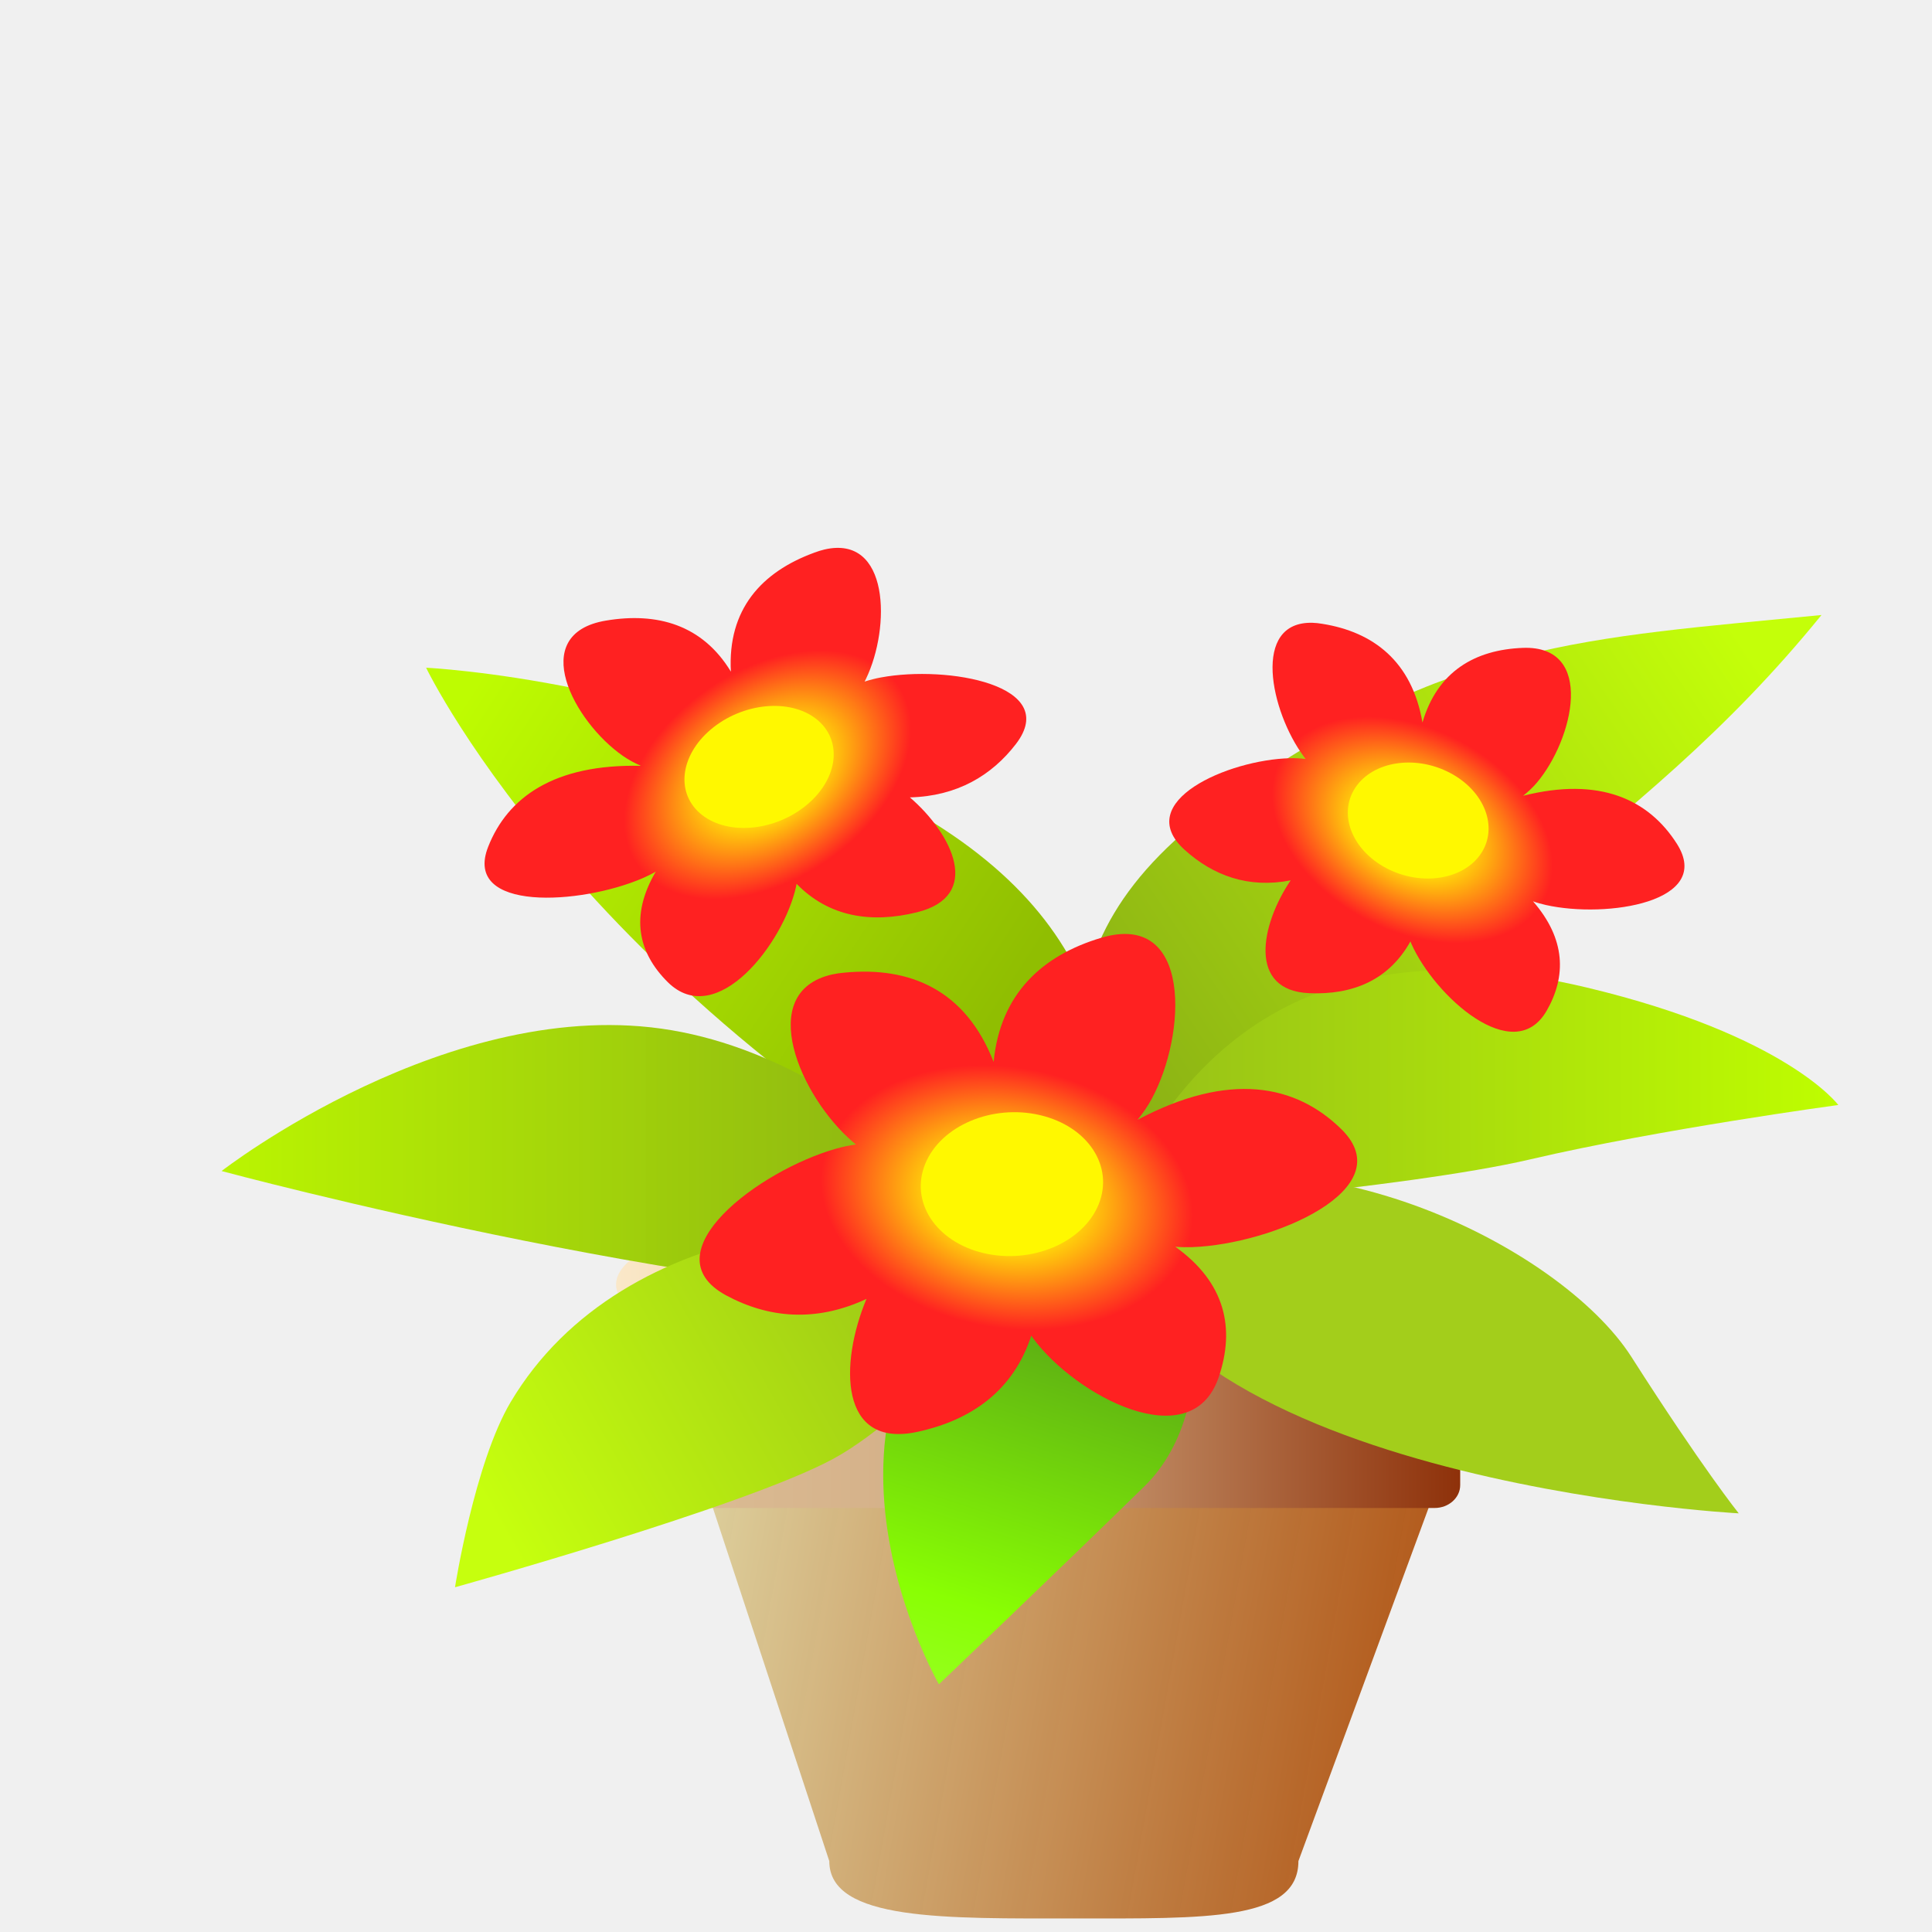
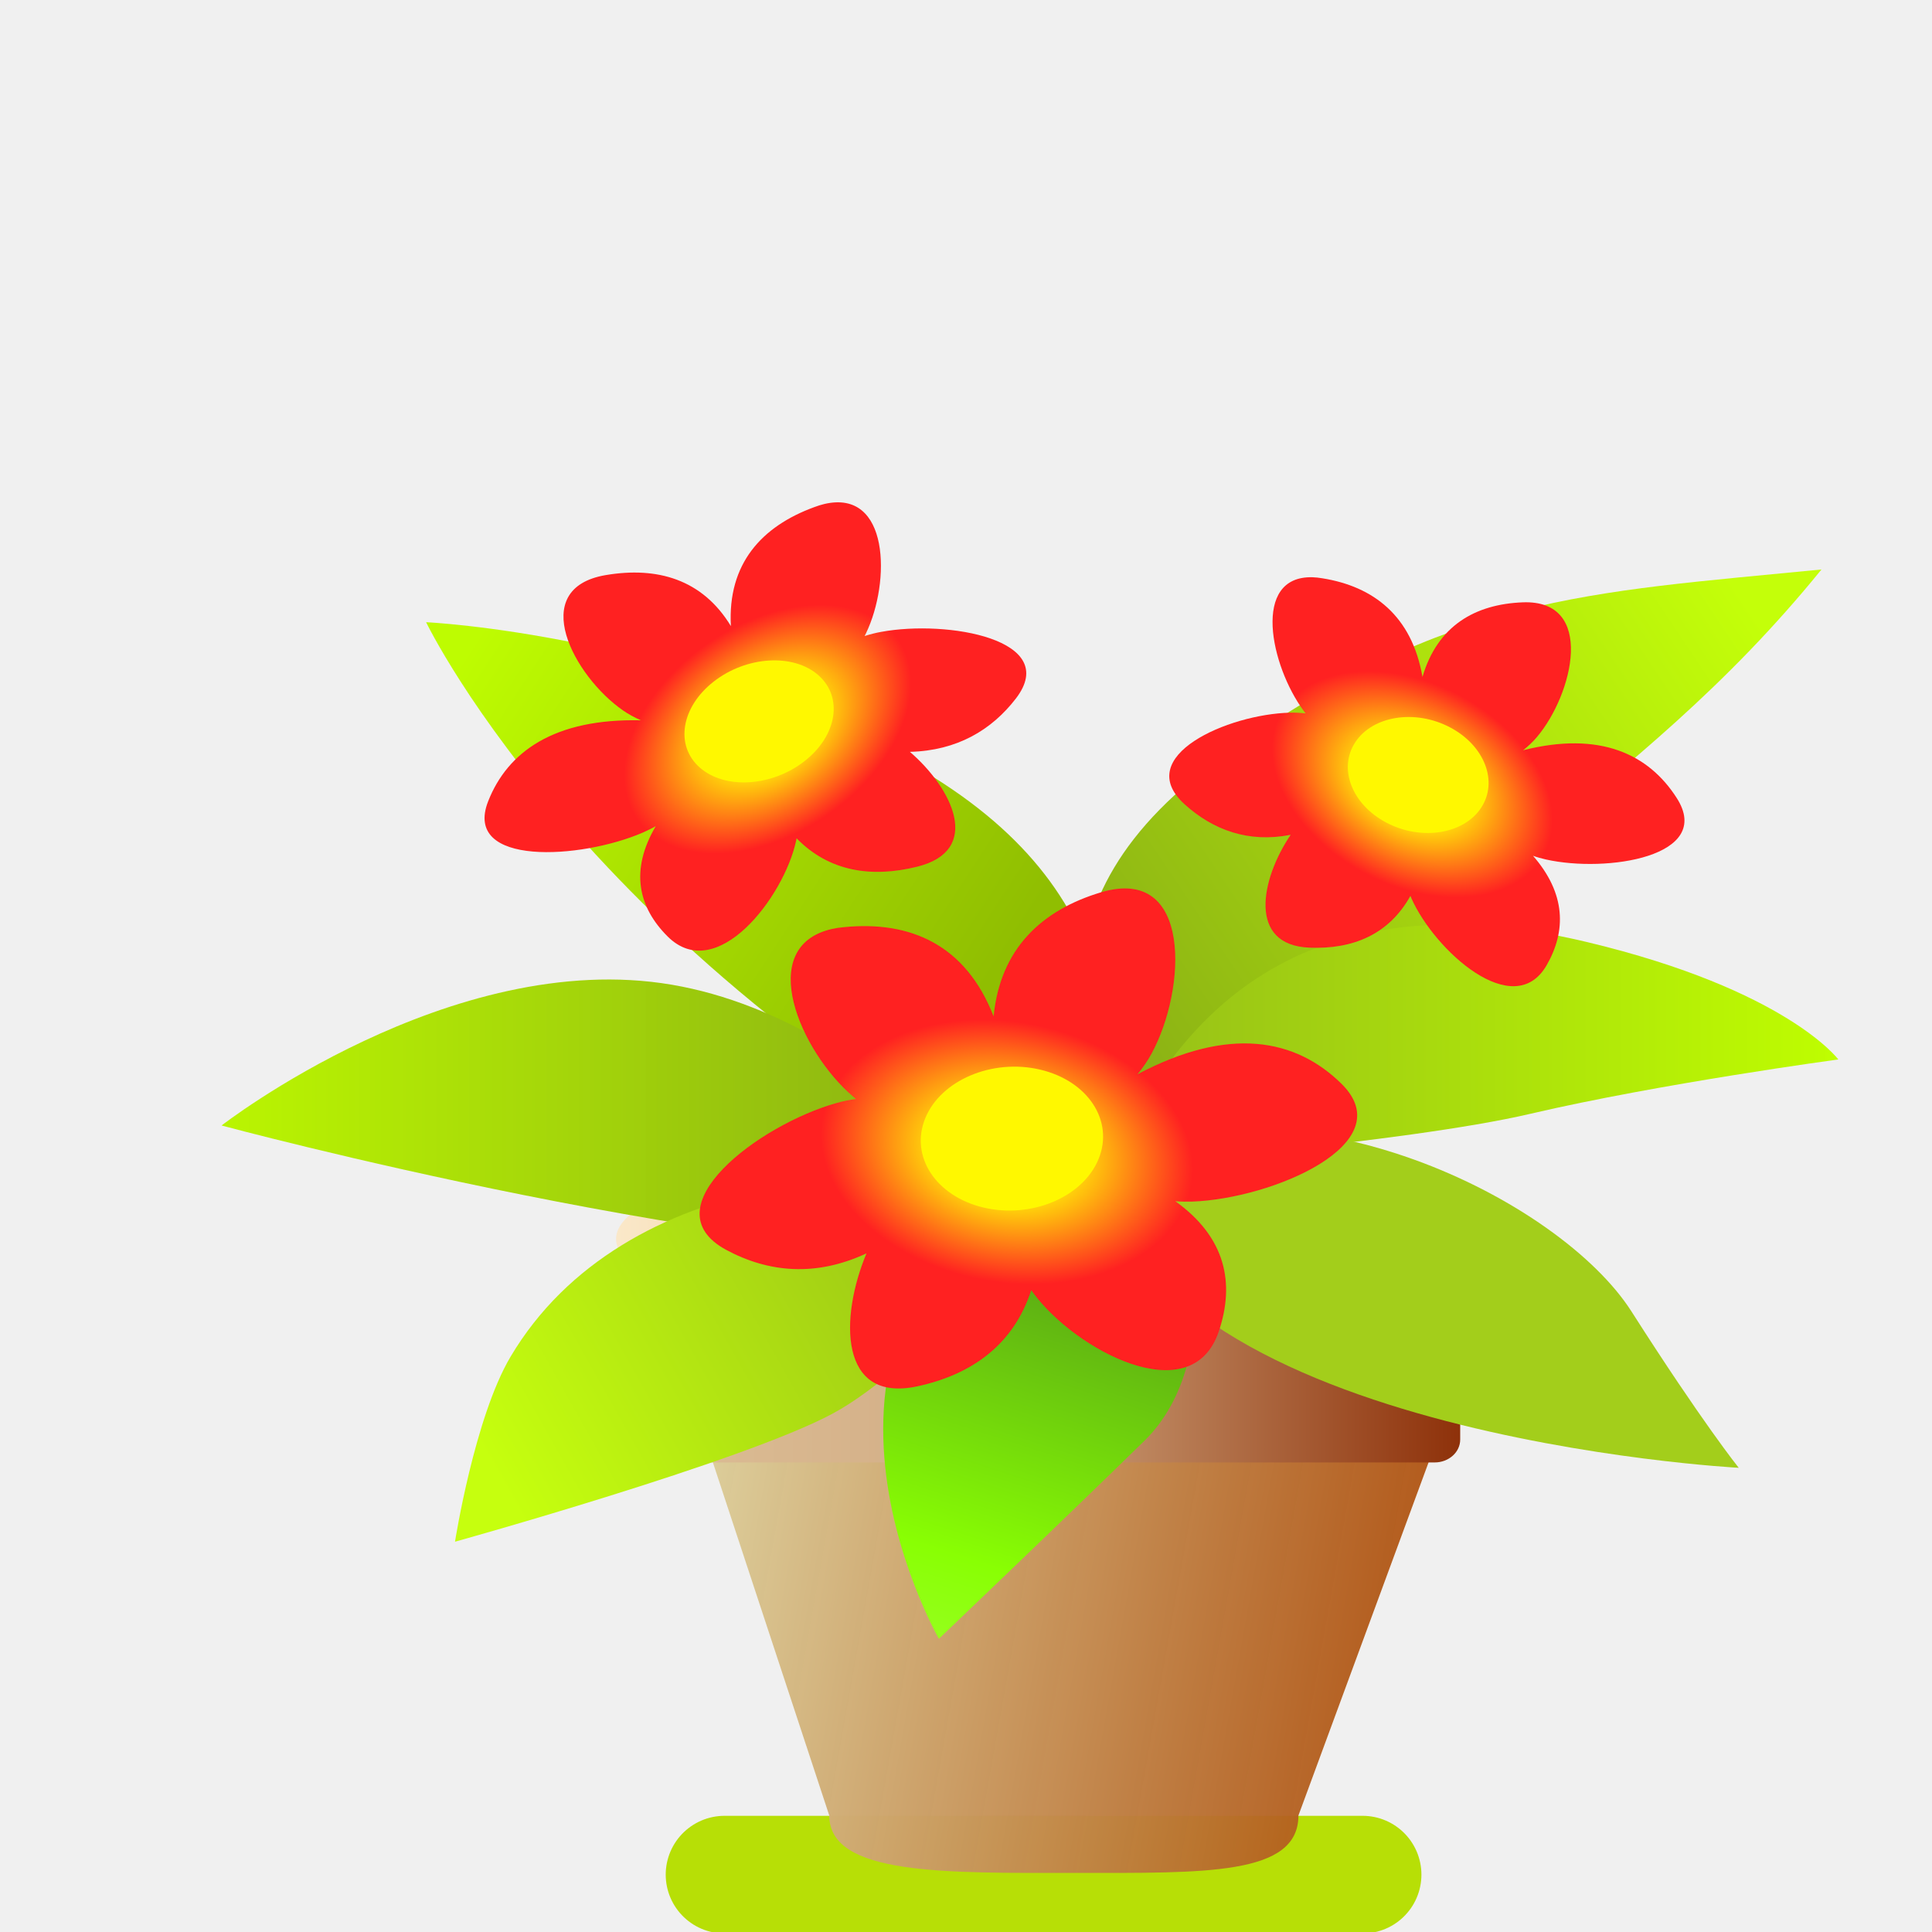
<svg xmlns="http://www.w3.org/2000/svg" xmlns:xlink="http://www.w3.org/1999/xlink" width="90" height="90" viewBox="0 0 23.812 23.812" version="1.1" id="svg2787">
  <defs id="defs2784">
    <linearGradient id="linearGradient88274">
      <stop style="stop-color:#ffe509;stop-opacity:1;" offset="0" id="stop88268" />
      <stop style="stop-color:#ffdd09;stop-opacity:1;" offset="0.23" id="stop91651" />
      <stop style="stop-color:#ff2121;stop-opacity:1;" offset="0.593" id="stop88272" />
    </linearGradient>
    <linearGradient id="linearGradient87446">
      <stop style="stop-color:#56a216;stop-opacity:1;" offset="0" id="stop87442" />
      <stop style="stop-color:#89ff03;stop-opacity:1;" offset="0.754" id="stop87444" />
      <stop style="stop-color:#97ff21;stop-opacity:1;" offset="0.99" id="stop32348" />
    </linearGradient>
    <linearGradient id="linearGradient87436">
      <stop style="stop-color:#c6ff0e;stop-opacity:1;" offset="0" id="stop87434" />
      <stop style="stop-color:#93ba18;stop-opacity:1;" offset="1" id="stop87432" />
    </linearGradient>
    <linearGradient id="linearGradient87426">
      <stop style="stop-color:#befc00;stop-opacity:0.996;" offset="0" id="stop87424" />
      <stop style="stop-color:#90be01;stop-opacity:1;" offset="1" id="stop87422" />
    </linearGradient>
    <linearGradient id="linearGradient87416">
      <stop style="stop-color:#baf500;stop-opacity:0.996;" offset="0" id="stop87414" />
      <stop style="stop-color:#84a816;stop-opacity:1;" offset="1" id="stop87412" />
    </linearGradient>
    <linearGradient id="linearGradient87408">
      <stop style="stop-color:#96be19;stop-opacity:1;" offset="0" id="stop87404" />
      <stop style="stop-color:#bffe00;stop-opacity:0.998;" offset="1" id="stop87406" />
    </linearGradient>
    <linearGradient id="linearGradient87400">
      <stop style="stop-color:#85a916;stop-opacity:1;" offset="0" id="stop87396" />
      <stop style="stop-color:#c4ff09;stop-opacity:1;" offset="0.881" id="stop87398" />
    </linearGradient>
    <linearGradient id="linearGradient83676">
      <stop style="stop-color:#dbbc94;stop-opacity:1;" offset="0" id="stop83674" />
      <stop style="stop-color:#d2ac84;stop-opacity:1;" offset="0.396" id="stop83751" />
      <stop style="stop-color:#8e310a;stop-opacity:1;" offset="1" id="stop83672" />
    </linearGradient>
    <linearGradient xlink:href="#linearGradient29522" id="linearGradient31309" gradientUnits="userSpaceOnUse" gradientTransform="matrix(0.7932409,-0.6089079,0.7932409,0.6089079,4.892518,-8.867114)" x1="14.228" y1="-29.19" x2="3.659" y2="-18.62" />
    <linearGradient id="linearGradient29522">
      <stop style="stop-color:#d4a125;stop-opacity:1;" offset="0" id="stop29518" />
      <stop style="stop-color:#edd495;stop-opacity:1;" offset="1" id="stop29520" />
    </linearGradient>
    <linearGradient xlink:href="#linearGradient29522" id="linearGradient31385" gradientUnits="userSpaceOnUse" gradientTransform="matrix(-0.7932409,-0.6089079,-0.7932409,0.6089079,5.107999,-8.867114)" x1="14.228" y1="-29.19" x2="3.659" y2="-18.62" />
    <linearGradient xlink:href="#linearGradient29522" id="linearGradient29605" gradientUnits="userSpaceOnUse" gradientTransform="matrix(0.8001375,-0.6190755,0.8001375,0.6190755,17.50946,-0.3688092)" x1="14.228" y1="-29.19" x2="3.659" y2="-18.62" />
    <linearGradient xlink:href="#linearGradient15170" id="linearGradient15172" x1="-15.649" y1="17.282" x2="2.072" y2="20.393" gradientUnits="userSpaceOnUse" gradientTransform="matrix(0.5499997,0,0,0.5417149,16.95317,11.51363)" />
    <linearGradient id="linearGradient15170">
      <stop style="stop-color:#dccd9a;stop-opacity:1;" offset="0" id="stop15166" />
      <stop style="stop-color:#aa4400;stop-opacity:0.938;" offset="1" id="stop15168" />
    </linearGradient>
    <linearGradient xlink:href="#linearGradient17471" id="linearGradient17473" x1="-17.019" y1="7.672" x2="3.442" y2="7.672" gradientUnits="userSpaceOnUse" gradientTransform="matrix(0.5499997,0,0,0.359645,16.95317,13.07209)" />
    <linearGradient id="linearGradient17471">
      <stop style="stop-color:#fae8c9;stop-opacity:1;" offset="0" id="stop17467" />
      <stop style="stop-color:#dc8427;stop-opacity:1;" offset="1" id="stop17469" />
    </linearGradient>
    <linearGradient xlink:href="#linearGradient21349" id="linearGradient21351" x1="-15.673" y1="6.808" x2="2.096" y2="6.808" gradientUnits="userSpaceOnUse" gradientTransform="matrix(0.5499997,0,0,0.3543472,16.95317,13.10631)" />
    <linearGradient id="linearGradient21349">
      <stop style="stop-color:#c38e66;stop-opacity:1;" offset="0" id="stop21345" />
      <stop style="stop-color:#8b5b37;stop-opacity:1;" offset="1" id="stop21347" />
    </linearGradient>
    <radialGradient xlink:href="#linearGradient88274" id="radialGradient23030-7-7-2-0-2" cx="15.861" cy="-2.631" fx="15.861" fy="-2.631" r="1.865" gradientTransform="matrix(1.222499,0.3662561,-0.880079,1.182931,-13.53777,3.53111)" gradientUnits="userSpaceOnUse" />
    <linearGradient xlink:href="#linearGradient83676" id="linearGradient83678" x1="-7.541" y1="6.482" x2="5.622" y2="6.482" gradientUnits="userSpaceOnUse" gradientTransform="matrix(0.7236181,0,0,1,13.92875,11.04488)" />
    <linearGradient xlink:href="#linearGradient87400" id="linearGradient87402" x1="12.634" y1="13.584" x2="22.543" y2="6.943" gradientUnits="userSpaceOnUse" />
    <linearGradient xlink:href="#linearGradient87408" id="linearGradient87410" x1="13.695" y1="13.447" x2="22.657" y2="13.447" gradientUnits="userSpaceOnUse" />
    <linearGradient xlink:href="#linearGradient87416" id="linearGradient87418" x1="2.73" y1="14.34" x2="13.008" y2="14.34" gradientUnits="userSpaceOnUse" />
    <linearGradient xlink:href="#linearGradient87426" id="linearGradient87428" x1="5.486" y1="8.979" x2="11.86" y2="13.141" gradientUnits="userSpaceOnUse" />
    <linearGradient xlink:href="#linearGradient87436" id="linearGradient87438" x1="6.216" y1="18.923" x2="12.706" y2="15.275" gradientUnits="userSpaceOnUse" />
    <linearGradient xlink:href="#linearGradient87446" id="linearGradient87448" x1="13.084" y1="15.912" x2="11.437" y2="21.01" gradientUnits="userSpaceOnUse" />
    <radialGradient xlink:href="#linearGradient88274" id="radialGradient23030-7-7-2-0-2-6" cx="15.861" cy="-2.631" fx="15.861" fy="-2.631" r="1.865" gradientTransform="matrix(1.222499,0.3662561,-0.880079,1.182931,-13.53777,3.53111)" gradientUnits="userSpaceOnUse" />
    <radialGradient xlink:href="#linearGradient88274" id="radialGradient23030-7-7-2-0-2-6-0" cx="15.861" cy="-2.631" fx="15.861" fy="-2.631" r="1.865" gradientTransform="matrix(1.222499,0.3662561,-0.880079,1.182931,-13.53777,3.53111)" gradientUnits="userSpaceOnUse" />
  </defs>
  <g id="layer1">
-     <path style="fill:url(#linearGradient87428);fill-opacity:1;stroke:#000000;stroke-width:0;stroke-linecap:butt;stroke-linejoin:miter;stroke-dasharray:none;stroke-opacity:1" d="M 13.655,15.714 C 13.828,13.514 13.949,11.47 11.133,9.921 8.317,8.372 5.252,8.23 5.252,8.23 c 0,0 2.117,4.413 8.403,7.483 z" id="path21682" />
-     <path style="fill:url(#linearGradient87402);fill-opacity:1;stroke:#000000;stroke-width:0;stroke-linecap:butt;stroke-linejoin:miter;stroke-dasharray:none;stroke-opacity:1" d="m 13.644,15.94 c -0.2,-2.388 -1.229,-4.197 1.508,-6.117 2.737,-1.921 4.372,-1.955 7.298,-2.243 -2.353,2.897 -4.691,3.705 -8.806,8.36 z" id="path21680" />
    <g id="g117847" transform="translate(-85.68201,-18.42902)">
      <path id="rect29651" style="fill:#b89644;fill-opacity:1;fill-rule:evenodd;stroke-width:0.253" d="m -35.605,27.319 c -0.493,-1e-6 -0.985,0.145 -1.362,0.435 l -11.147,8.557 h 0.002 V 52.708 h 25.015 V 36.311 h 0.002 L -34.243,27.754 c -0.377,-0.29 -0.87,-0.435 -1.363,-0.435 z" />
      <rect style="mix-blend-mode:multiply;fill:#ddd3d3;fill-opacity:1;fill-rule:evenodd;stroke-width:0.259" id="rect31549-1" width="22.808" height="19.408" x="-46.973" y="31.063" />
      <rect style="fill:#ffffff;fill-rule:evenodd;stroke-width:0.265" id="rect31549" width="22.101" height="20.893" x="-46.656" y="31.253" />
      <text xml:space="preserve" style="font-style:normal;font-weight:normal;font-size:15.525px;line-height:1.25;font-family:sans-serif;fill:#000000;fill-opacity:1;stroke:none;stroke-width:0.243" x="-31.271" y="52.283" id="text33454" transform="matrix(0.9981024,0.2998089,-0.2238531,0.9346605,0,0)">
        <tspan id="tspan33452" style="font-style:normal;font-variant:normal;font-weight:bold;font-stretch:normal;font-size:15.525px;font-family:Amiri;-inkscape-font-specification:'Amiri Bold';fill:#ff2e2e;fill-opacity:1;stroke-width:0.243" x="-31.271" y="52.283">@</tspan>
      </text>
      <path id="path31562" style="mix-blend-mode:normal;fill:#c5a761;fill-opacity:1;stroke:#000000;stroke-width:0;stroke-linecap:butt;stroke-linejoin:miter;stroke-dasharray:none;stroke-opacity:1" d="m -24.548,36.496 -11.088,7.975 -11.019,-7.925 v 2.948 l 9.954,8.797 h 1.995 l -0.003,-0.05 h 0.208 l 9.953,-8.798 z" />
      <g id="g31560" transform="matrix(1,0,0,0.991651,-40.60526,66.98862)">
        <g id="g31553">
          <path id="rect29033-76-4" style="fill:url(#linearGradient31309);fill-opacity:1;fill-rule:evenodd;stroke-width:0.295" d="m -7.509,-30.936 v 16.535 c 0.453,10e-7 0.906,-0.133 1.253,-0.399 l 10.25,-7.868 -10.25,-7.868 c -0.347,-0.266 -0.8,-0.399 -1.253,-0.399 z" />
          <path id="rect29033-76-4-0" style="fill:url(#linearGradient31385);fill-opacity:1;fill-rule:evenodd;stroke-width:0.295" d="m 17.51,-30.936 v 16.535 c -0.453,10e-7 -0.906,-0.133 -1.253,-0.399 L 6.007,-22.668 16.257,-30.537 c 0.347,-0.266 0.8,-0.399 1.253,-0.399 z" />
        </g>
        <path id="rect29033-76-0" style="fill:#b89644;fill-opacity:1;fill-rule:evenodd;stroke-width:0.319" d="m 5,-23.668 c -0.473,-1e-6 -0.945,0.149 -1.307,0.448 l -10.696,8.82 H 17.003 L 6.307,-23.221 C 5.945,-23.519 5.473,-23.668 5,-23.668 Z" />
        <path id="rect29033-76" style="fill:url(#linearGradient29605);fill-opacity:1;fill-rule:evenodd;stroke-width:0.299" d="m 5,-22.806 c -0.457,-1e-6 -0.913,0.135 -1.264,0.406 l -10.339,8 H 16.603 L 6.264,-22.4 c -0.35,-0.271 -0.807,-0.406 -1.264,-0.406 z" />
      </g>
    </g>
-     <path id="path14647-2-1-5" style="fill:url(#linearGradient15172);fill-opacity:1;fill-rule:evenodd;stroke:#44b2c8;stroke-width:0;stroke-dasharray:none;stroke-opacity:1" d="m 8.419,17.471 1.802,5.467 c 3.3e-5,0.741 1.433,0.707 3.03,0.707 1.597,-1.1e-5 2.752,0.034 2.752,-0.707 l 2.015,-5.467 z" />
-     <path id="path14647-5" style="fill:url(#linearGradient17473);fill-opacity:1;fill-rule:evenodd;stroke:#44b2c8;stroke-width:0;stroke-dasharray:none;stroke-opacity:1" d="m 13.22,14.619 a 5.627,1.213 0 0 0 -5.627,1.212 5.627,1.213 0 0 0 5.627,1.213 5.627,1.213 0 0 0 5.627,-1.213 5.627,1.213 0 0 0 -5.627,-1.212 z m 0.02,0.293 a 4.887,0.868 0 0 1 4.886,0.868 4.887,0.868 0 0 1 -4.886,0.868 4.887,0.868 0 0 1 -4.887,-0.868 4.887,0.868 0 0 1 4.887,-0.868 z" />
-     <path id="path14647-9-6" style="fill:url(#linearGradient21351);fill-opacity:1;fill-rule:evenodd;stroke:#44b2c8;stroke-width:0;stroke-dasharray:none;stroke-opacity:1" d="m 13.22,14.919 a 4.887,0.855 0 0 0 -4.887,0.856 4.887,0.855 0 0 0 0.414,0.344 5.26,1.196 0 0 1 4.59,-0.613 5.26,1.196 0 0 1 4.467,0.565 4.887,0.855 0 0 0 0.303,-0.295 4.887,0.855 0 0 0 -4.887,-0.856 z" />
-     <path id="path14647-9-3" style="fill:#362c25;fill-opacity:1;fill-rule:evenodd;stroke:#44b2c8;stroke-width:0;stroke-dasharray:none;stroke-opacity:1" d="m 13.31,15.182 a 5.291,1.829 0 0 0 -4.617,0.937 4.915,1.308 0 0 0 4.499,0.783 4.915,1.308 0 0 0 4.61,-0.856 5.291,1.829 0 0 0 -4.493,-0.863 z" />
-     <path style="fill:url(#linearGradient87418);fill-opacity:1;stroke:#000000;stroke-width:0;stroke-linecap:butt;stroke-linejoin:miter;stroke-dasharray:none;stroke-opacity:1" d="m 13.008,16.038 c 0,0 -2.008,-2.876 -4.728,-3.34 -2.721,-0.464 -5.549,1.735 -5.549,1.735 0,0 6.504,1.752 10.278,1.605 z" id="path21674" />
-     <rect style="opacity:1;fill:url(#linearGradient83678);fill-opacity:1;stroke:#9d9d9d;stroke-width:0;stroke-miterlimit:8;paint-order:fill markers stroke;stop-color:#000000" id="rect81712" width="9.525" height="2.117" x="8.472" y="16.469" rx="0.315" ry="0.282" />
-     <path style="fill:url(#linearGradient87438);fill-opacity:1;stroke:#000000;stroke-width:0;stroke-linecap:butt;stroke-linejoin:miter;stroke-dasharray:none;stroke-opacity:1" d="m 12.893,15.512 c -1.76,-0.787 -5.215,-0.564 -6.6,1.77 -0.446,0.752 -0.685,2.281 -0.685,2.281 0,0 3.551,-0.987 4.651,-1.577 1.1,-0.59 2.634,-2.474 2.634,-2.474 z" id="path21686" />
-     <path style="fill:url(#linearGradient87410);fill-opacity:1;stroke:#000000;stroke-width:0;stroke-linecap:butt;stroke-linejoin:miter;stroke-dasharray:none;stroke-opacity:1" d="m 13.695,14.937 c 0.757,-1.795 2.311,-3.616 5.869,-2.764 2.459,0.589 3.093,1.446 3.093,1.446 0,0 -2.204,0.298 -3.791,0.669 -1.545,0.362 -5.171,0.648 -5.171,0.648 z" id="path21676" />
-     <path style="fill:#a3ce1b;fill-opacity:1;stroke:#000000;stroke-width:0;stroke-linecap:butt;stroke-linejoin:miter;stroke-dasharray:none;stroke-opacity:1" d="m 13.533,14.844 c 2.466,-1.123 5.7,0.51 6.575,1.881 0.875,1.371 1.322,1.927 1.322,1.927 0,0 -7.46,-0.394 -7.896,-3.808 z" id="path21684" />
-     <path style="fill:url(#linearGradient87448);fill-opacity:1;stroke:#000000;stroke-width:0;stroke-linecap:butt;stroke-linejoin:miter;stroke-dasharray:none;stroke-opacity:1" d="m 13.085,14.9 c 1.833,0.129 2.029,2.432 1.022,3.417 -1.007,0.985 -2.535,2.442 -2.535,2.442 0,0 -2.297,-4 1.513,-5.859 z" id="path21688" />
-     <g id="g14177" transform="matrix(1.111707,-0.2340806,0.2555571,0.9971539,-1.211581,5.250456)">
-       <path id="path23014-4-0-5-0-9" style="fill:url(#radialGradient23030-7-7-2-0-2);fill-opacity:1;stroke:#000000;stroke-width:0;stroke-linecap:butt;stroke-linejoin:miter;stroke-dasharray:none;stroke-opacity:1" d="M 9.372,3.727 C 9.336,3.728 9.298,3.732 9.257,3.739 8.652,3.835 8.192,4.189 8.06,4.928 7.887,4.308 7.445,4.046 6.881,4.021 6.014,3.983 6.272,5.129 6.698,5.651 6.746,5.71 6.801,5.763 6.86,5.811 5.953,5.573 5.372,5.851 5.034,6.384 4.588,7.088 5.855,7.294 6.578,7.132 6.63,7.12 6.681,7.106 6.731,7.088 6.337,7.544 6.328,7.996 6.558,8.412 6.941,9.103 7.886,8.24 8.167,7.608 c 0.004,-0.009 0.008,-0.019 0.012,-0.029 C 8.431,8.05 8.859,8.229 9.368,8.21 10.104,8.183 9.955,7.384 9.604,6.845 10.102,6.947 10.522,6.792 10.864,6.48 11.496,5.901 10.357,5.387 9.624,5.367 c -0.061,-0.002 -0.123,0.001 -0.184,0.008 0.007,-0.009 0.015,-0.019 0.022,-0.029 C 9.862,4.802 10.1,3.709 9.372,3.727 Z" />
-       <ellipse style="fill:#fff800;fill-opacity:1;fill-rule:evenodd;stroke-width:0.26" id="path13160-3-5" cx="-3.547" cy="9.224" rx="0.846" ry="0.687" transform="matrix(-0.8839148,0.4676479,0.538214,0.8428082,0,0)" />
-     </g>
-     <g id="g14177-1" transform="matrix(-1.040536,-0.00390544,-0.00933203,1.018369,25.96468,3.917095)">
-       <path id="path23014-4-0-5-0-9-5" style="fill:url(#radialGradient23030-7-7-2-0-2-6);fill-opacity:1;stroke:#000000;stroke-width:0;stroke-linecap:butt;stroke-linejoin:miter;stroke-dasharray:none;stroke-opacity:1" d="M 9.372,3.727 C 9.336,3.728 9.298,3.732 9.257,3.739 8.652,3.835 8.192,4.189 8.06,4.928 7.887,4.308 7.445,4.046 6.881,4.021 6.014,3.983 6.272,5.129 6.698,5.651 6.746,5.71 6.801,5.763 6.86,5.811 5.953,5.573 5.372,5.851 5.034,6.384 4.588,7.088 5.855,7.294 6.578,7.132 6.63,7.12 6.681,7.106 6.731,7.088 6.337,7.544 6.328,7.996 6.558,8.412 6.941,9.103 7.886,8.24 8.167,7.608 c 0.004,-0.009 0.008,-0.019 0.012,-0.029 C 8.431,8.05 8.859,8.229 9.368,8.21 10.104,8.183 9.955,7.384 9.604,6.845 10.102,6.947 10.522,6.792 10.864,6.48 11.496,5.901 10.357,5.387 9.624,5.367 c -0.061,-0.002 -0.123,0.001 -0.184,0.008 0.007,-0.009 0.015,-0.019 0.022,-0.029 C 9.862,4.802 10.1,3.709 9.372,3.727 Z" />
-       <ellipse style="fill:#fff800;fill-opacity:1;fill-rule:evenodd;stroke-width:0.26" id="path13160-3-5-9" cx="-3.547" cy="9.224" rx="0.846" ry="0.687" transform="matrix(-0.8839148,0.4676479,0.538214,0.8428082,0,0)" />
-     </g>
-     <g id="g14177-1-4" transform="matrix(-1.304965,0.3301232,0.2336753,1.257712,21.61291,4.229343)">
-       <path id="path23014-4-0-5-0-9-5-7" style="fill:url(#radialGradient23030-7-7-2-0-2-6-0);fill-opacity:1;stroke:#000000;stroke-width:0;stroke-linecap:butt;stroke-linejoin:miter;stroke-dasharray:none;stroke-opacity:1" d="M 9.372,3.727 C 9.336,3.728 9.298,3.732 9.257,3.739 8.652,3.835 8.192,4.189 8.06,4.928 7.887,4.308 7.445,4.046 6.881,4.021 6.014,3.983 6.272,5.129 6.698,5.651 6.746,5.71 6.801,5.763 6.86,5.811 5.953,5.573 5.372,5.851 5.034,6.384 4.588,7.088 5.855,7.294 6.578,7.132 6.63,7.12 6.681,7.106 6.731,7.088 6.337,7.544 6.328,7.996 6.558,8.412 6.941,9.103 7.886,8.24 8.167,7.608 c 0.004,-0.009 0.008,-0.019 0.012,-0.029 C 8.431,8.05 8.859,8.229 9.368,8.21 10.104,8.183 9.955,7.384 9.604,6.845 10.102,6.947 10.522,6.792 10.864,6.48 11.496,5.901 10.357,5.387 9.624,5.367 c -0.061,-0.002 -0.123,0.001 -0.184,0.008 0.007,-0.009 0.015,-0.019 0.022,-0.029 C 9.862,4.802 10.1,3.709 9.372,3.727 Z" />
-       <ellipse style="fill:#fff800;fill-opacity:1;fill-rule:evenodd;stroke-width:0.26" id="path13160-3-5-9-6" cx="-3.547" cy="9.224" rx="0.846" ry="0.687" transform="matrix(-0.8839148,0.4676479,0.538214,0.8428082,0,0)" />
+     <path style="fill:#dffa7f;fill-opacity:1;stroke:#b7df06;stroke-width:1.45;stroke-linecap:round;stroke-linejoin:round;stroke-miterlimit:8;stroke-dasharray:none;stroke-opacity:1;paint-order:fill markers stroke;stop-color:#000000" d="M 16.794,23.105 H 8.93" id="path44300" />
+     <g id="g53049" transform="translate(0,-0.561266)">
+       <path style="fill:url(#linearGradient87428);fill-opacity:1;stroke:#000000;stroke-width:0;stroke-linecap:butt;stroke-linejoin:miter;stroke-dasharray:none;stroke-opacity:1" d="M 13.655,15.714 C 13.828,13.514 13.949,11.47 11.133,9.921 8.317,8.372 5.252,8.23 5.252,8.23 c 0,0 2.117,4.413 8.403,7.483 z" id="path21682" />
+       <path style="fill:url(#linearGradient87402);fill-opacity:1;stroke:#000000;stroke-width:0;stroke-linecap:butt;stroke-linejoin:miter;stroke-dasharray:none;stroke-opacity:1" d="m 13.644,15.94 c -0.2,-2.388 -1.229,-4.197 1.508,-6.117 2.737,-1.921 4.372,-1.955 7.298,-2.243 -2.353,2.897 -4.691,3.705 -8.806,8.36 z" id="path21680" />
+       <path id="path14647-2-1-5" style="fill:url(#linearGradient15172);fill-opacity:1;fill-rule:evenodd;stroke:#44b2c8;stroke-width:0;stroke-dasharray:none;stroke-opacity:1" d="m 8.419,17.471 1.802,5.467 c 3.3e-5,0.741 1.433,0.707 3.03,0.707 1.597,-1.1e-5 2.752,0.034 2.752,-0.707 l 2.015,-5.467 z" />
+       <path id="path14647-5" style="fill:url(#linearGradient17473);fill-opacity:1;fill-rule:evenodd;stroke:#44b2c8;stroke-width:0;stroke-dasharray:none;stroke-opacity:1" d="m 13.22,14.619 a 5.627,1.213 0 0 0 -5.627,1.212 5.627,1.213 0 0 0 5.627,1.213 5.627,1.213 0 0 0 5.627,-1.213 5.627,1.213 0 0 0 -5.627,-1.212 z m 0.02,0.293 a 4.887,0.868 0 0 1 4.886,0.868 4.887,0.868 0 0 1 -4.886,0.868 4.887,0.868 0 0 1 -4.887,-0.868 4.887,0.868 0 0 1 4.887,-0.868 z" />
+       <path id="path14647-9-6" style="fill:url(#linearGradient21351);fill-opacity:1;fill-rule:evenodd;stroke:#44b2c8;stroke-width:0;stroke-dasharray:none;stroke-opacity:1" d="m 13.22,14.919 a 4.887,0.855 0 0 0 -4.887,0.856 4.887,0.855 0 0 0 0.414,0.344 5.26,1.196 0 0 1 4.59,-0.613 5.26,1.196 0 0 1 4.467,0.565 4.887,0.855 0 0 0 0.303,-0.295 4.887,0.855 0 0 0 -4.887,-0.856 z" />
+       <path id="path14647-9-3" style="fill:#362c25;fill-opacity:1;fill-rule:evenodd;stroke:#44b2c8;stroke-width:0;stroke-dasharray:none;stroke-opacity:1" d="m 13.31,15.182 a 5.291,1.829 0 0 0 -4.617,0.937 4.915,1.308 0 0 0 4.499,0.783 4.915,1.308 0 0 0 4.61,-0.856 5.291,1.829 0 0 0 -4.493,-0.863 z" />
+       <path style="fill:url(#linearGradient87418);fill-opacity:1;stroke:#000000;stroke-width:0;stroke-linecap:butt;stroke-linejoin:miter;stroke-dasharray:none;stroke-opacity:1" d="m 13.008,16.038 c 0,0 -2.008,-2.876 -4.728,-3.34 -2.721,-0.464 -5.549,1.735 -5.549,1.735 0,0 6.504,1.752 10.278,1.605 z" id="path21674" />
+       <rect style="opacity:1;fill:url(#linearGradient83678);fill-opacity:1;stroke:#9d9d9d;stroke-width:0;stroke-miterlimit:8;paint-order:fill markers stroke;stop-color:#000000" id="rect81712" width="9.525" height="2.117" x="8.472" y="16.469" rx="0.315" ry="0.282" />
+       <path style="fill:url(#linearGradient87438);fill-opacity:1;stroke:#000000;stroke-width:0;stroke-linecap:butt;stroke-linejoin:miter;stroke-dasharray:none;stroke-opacity:1" d="m 12.893,15.512 c -1.76,-0.787 -5.215,-0.564 -6.6,1.77 -0.446,0.752 -0.685,2.281 -0.685,2.281 0,0 3.551,-0.987 4.651,-1.577 1.1,-0.59 2.634,-2.474 2.634,-2.474 z" id="path21686" />
+       <path style="fill:url(#linearGradient87410);fill-opacity:1;stroke:#000000;stroke-width:0;stroke-linecap:butt;stroke-linejoin:miter;stroke-dasharray:none;stroke-opacity:1" d="m 13.695,14.937 c 0.757,-1.795 2.311,-3.616 5.869,-2.764 2.459,0.589 3.093,1.446 3.093,1.446 0,0 -2.204,0.298 -3.791,0.669 -1.545,0.362 -5.171,0.648 -5.171,0.648 z" id="path21676" />
+       <path style="fill:#a3ce1b;fill-opacity:1;stroke:#000000;stroke-width:0;stroke-linecap:butt;stroke-linejoin:miter;stroke-dasharray:none;stroke-opacity:1" d="m 13.533,14.844 c 2.466,-1.123 5.7,0.51 6.575,1.881 0.875,1.371 1.322,1.927 1.322,1.927 0,0 -7.46,-0.394 -7.896,-3.808 z" id="path21684" />
+       <path style="fill:url(#linearGradient87448);fill-opacity:1;stroke:#000000;stroke-width:0;stroke-linecap:butt;stroke-linejoin:miter;stroke-dasharray:none;stroke-opacity:1" d="m 13.085,14.9 c 1.833,0.129 2.029,2.432 1.022,3.417 -1.007,0.985 -2.535,2.442 -2.535,2.442 0,0 -2.297,-4 1.513,-5.859 z" id="path21688" />
+       <g id="g14177" transform="matrix(1.111707,-0.2340806,0.2555571,0.9971539,-1.211581,5.250456)">
+         <path id="path23014-4-0-5-0-9" style="fill:url(#radialGradient23030-7-7-2-0-2);fill-opacity:1;stroke:#000000;stroke-width:0;stroke-linecap:butt;stroke-linejoin:miter;stroke-dasharray:none;stroke-opacity:1" d="M 9.372,3.727 C 9.336,3.728 9.298,3.732 9.257,3.739 8.652,3.835 8.192,4.189 8.06,4.928 7.887,4.308 7.445,4.046 6.881,4.021 6.014,3.983 6.272,5.129 6.698,5.651 6.746,5.71 6.801,5.763 6.86,5.811 5.953,5.573 5.372,5.851 5.034,6.384 4.588,7.088 5.855,7.294 6.578,7.132 6.63,7.12 6.681,7.106 6.731,7.088 6.337,7.544 6.328,7.996 6.558,8.412 6.941,9.103 7.886,8.24 8.167,7.608 c 0.004,-0.009 0.008,-0.019 0.012,-0.029 C 8.431,8.05 8.859,8.229 9.368,8.21 10.104,8.183 9.955,7.384 9.604,6.845 10.102,6.947 10.522,6.792 10.864,6.48 11.496,5.901 10.357,5.387 9.624,5.367 c -0.061,-0.002 -0.123,0.001 -0.184,0.008 0.007,-0.009 0.015,-0.019 0.022,-0.029 C 9.862,4.802 10.1,3.709 9.372,3.727 Z" />
+         <ellipse style="fill:#fff800;fill-opacity:1;fill-rule:evenodd;stroke-width:0.26" id="path13160-3-5" cx="-3.547" cy="9.224" rx="0.846" ry="0.687" transform="matrix(-0.8839148,0.4676479,0.538214,0.8428082,0,0)" />
+       </g>
+       <g id="g14177-1" transform="matrix(-1.040536,-0.00390544,-0.00933203,1.018369,25.96468,3.917095)">
+         <path id="path23014-4-0-5-0-9-5" style="fill:url(#radialGradient23030-7-7-2-0-2-6);fill-opacity:1;stroke:#000000;stroke-width:0;stroke-linecap:butt;stroke-linejoin:miter;stroke-dasharray:none;stroke-opacity:1" d="M 9.372,3.727 C 9.336,3.728 9.298,3.732 9.257,3.739 8.652,3.835 8.192,4.189 8.06,4.928 7.887,4.308 7.445,4.046 6.881,4.021 6.014,3.983 6.272,5.129 6.698,5.651 6.746,5.71 6.801,5.763 6.86,5.811 5.953,5.573 5.372,5.851 5.034,6.384 4.588,7.088 5.855,7.294 6.578,7.132 6.63,7.12 6.681,7.106 6.731,7.088 6.337,7.544 6.328,7.996 6.558,8.412 6.941,9.103 7.886,8.24 8.167,7.608 c 0.004,-0.009 0.008,-0.019 0.012,-0.029 C 8.431,8.05 8.859,8.229 9.368,8.21 10.104,8.183 9.955,7.384 9.604,6.845 10.102,6.947 10.522,6.792 10.864,6.48 11.496,5.901 10.357,5.387 9.624,5.367 c -0.061,-0.002 -0.123,0.001 -0.184,0.008 0.007,-0.009 0.015,-0.019 0.022,-0.029 C 9.862,4.802 10.1,3.709 9.372,3.727 Z" />
+         <ellipse style="fill:#fff800;fill-opacity:1;fill-rule:evenodd;stroke-width:0.26" id="path13160-3-5-9" cx="-3.547" cy="9.224" rx="0.846" ry="0.687" transform="matrix(-0.8839148,0.4676479,0.538214,0.8428082,0,0)" />
+       </g>
+       <g id="g14177-1-4" transform="matrix(-1.304965,0.3301232,0.2336753,1.257712,21.61291,4.229343)">
+         <path id="path23014-4-0-5-0-9-5-7" style="fill:url(#radialGradient23030-7-7-2-0-2-6-0);fill-opacity:1;stroke:#000000;stroke-width:0;stroke-linecap:butt;stroke-linejoin:miter;stroke-dasharray:none;stroke-opacity:1" d="M 9.372,3.727 C 9.336,3.728 9.298,3.732 9.257,3.739 8.652,3.835 8.192,4.189 8.06,4.928 7.887,4.308 7.445,4.046 6.881,4.021 6.014,3.983 6.272,5.129 6.698,5.651 6.746,5.71 6.801,5.763 6.86,5.811 5.953,5.573 5.372,5.851 5.034,6.384 4.588,7.088 5.855,7.294 6.578,7.132 6.63,7.12 6.681,7.106 6.731,7.088 6.337,7.544 6.328,7.996 6.558,8.412 6.941,9.103 7.886,8.24 8.167,7.608 c 0.004,-0.009 0.008,-0.019 0.012,-0.029 C 8.431,8.05 8.859,8.229 9.368,8.21 10.104,8.183 9.955,7.384 9.604,6.845 10.102,6.947 10.522,6.792 10.864,6.48 11.496,5.901 10.357,5.387 9.624,5.367 c -0.061,-0.002 -0.123,0.001 -0.184,0.008 0.007,-0.009 0.015,-0.019 0.022,-0.029 C 9.862,4.802 10.1,3.709 9.372,3.727 Z" />
+         <ellipse style="fill:#fff800;fill-opacity:1;fill-rule:evenodd;stroke-width:0.26" id="path13160-3-5-9-6" cx="-3.547" cy="9.224" rx="0.846" ry="0.687" transform="matrix(-0.8839148,0.4676479,0.538214,0.8428082,0,0)" />
+       </g>
    </g>
  </g>
</svg>
